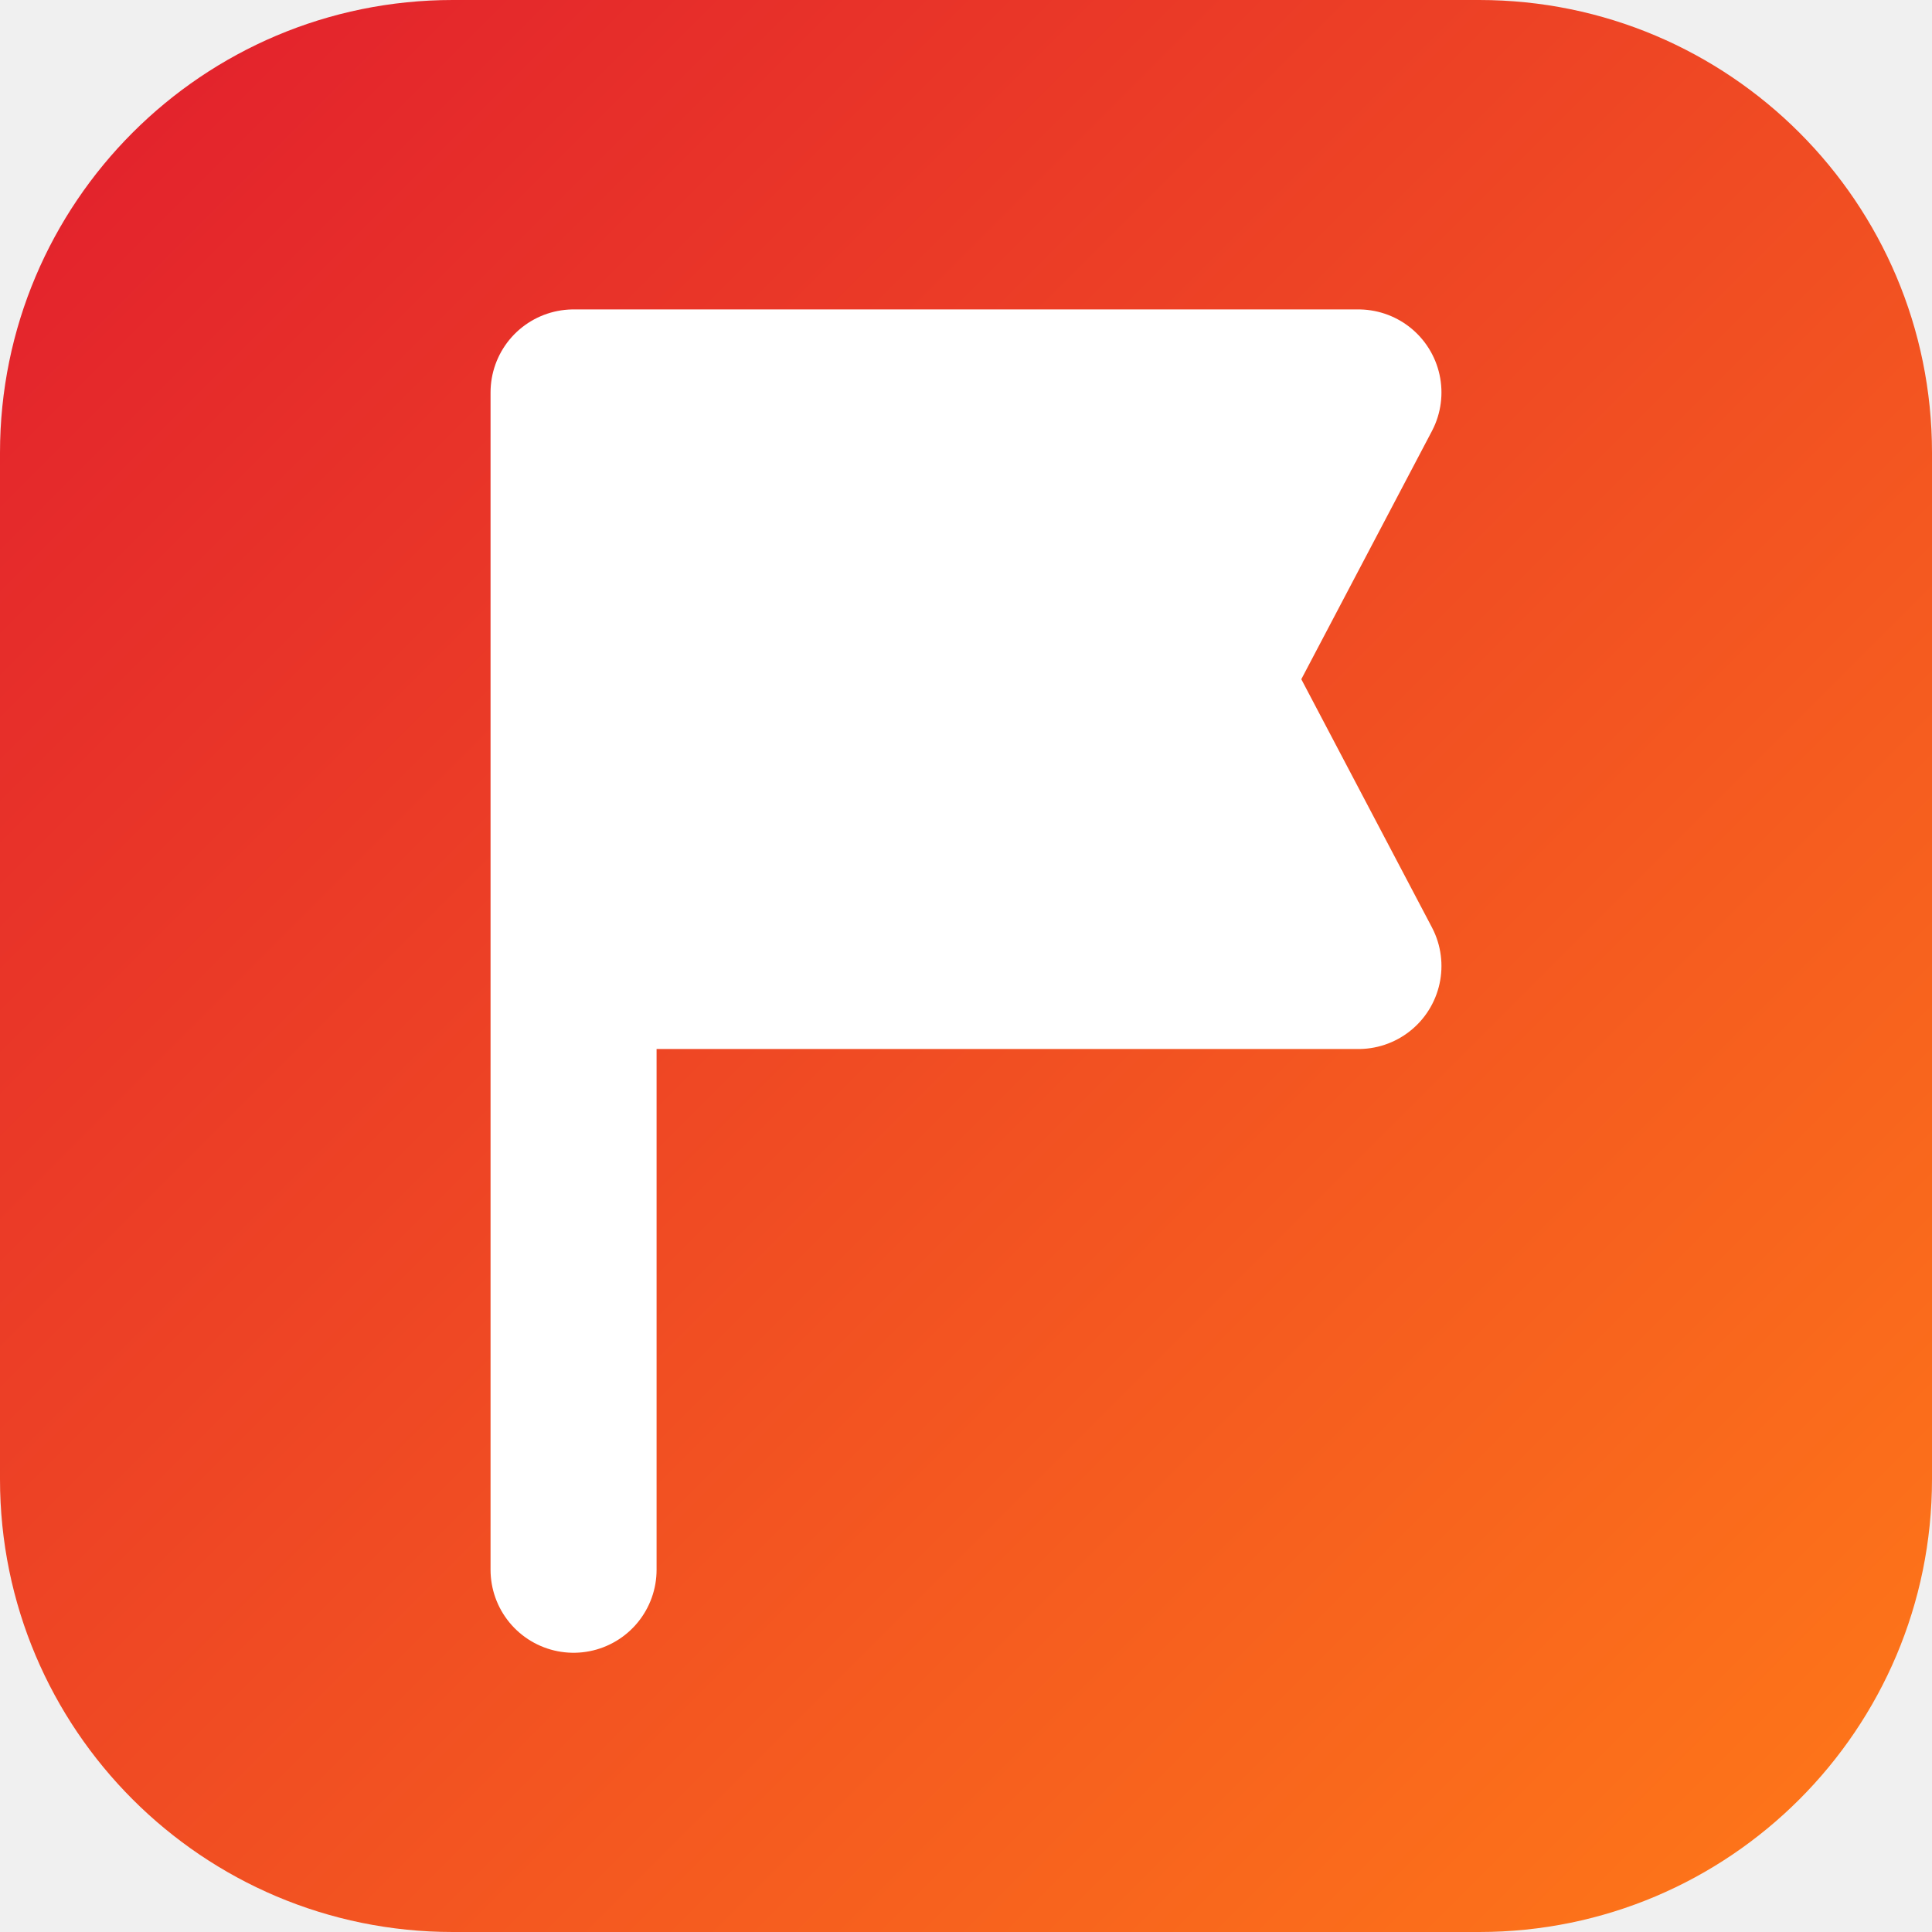
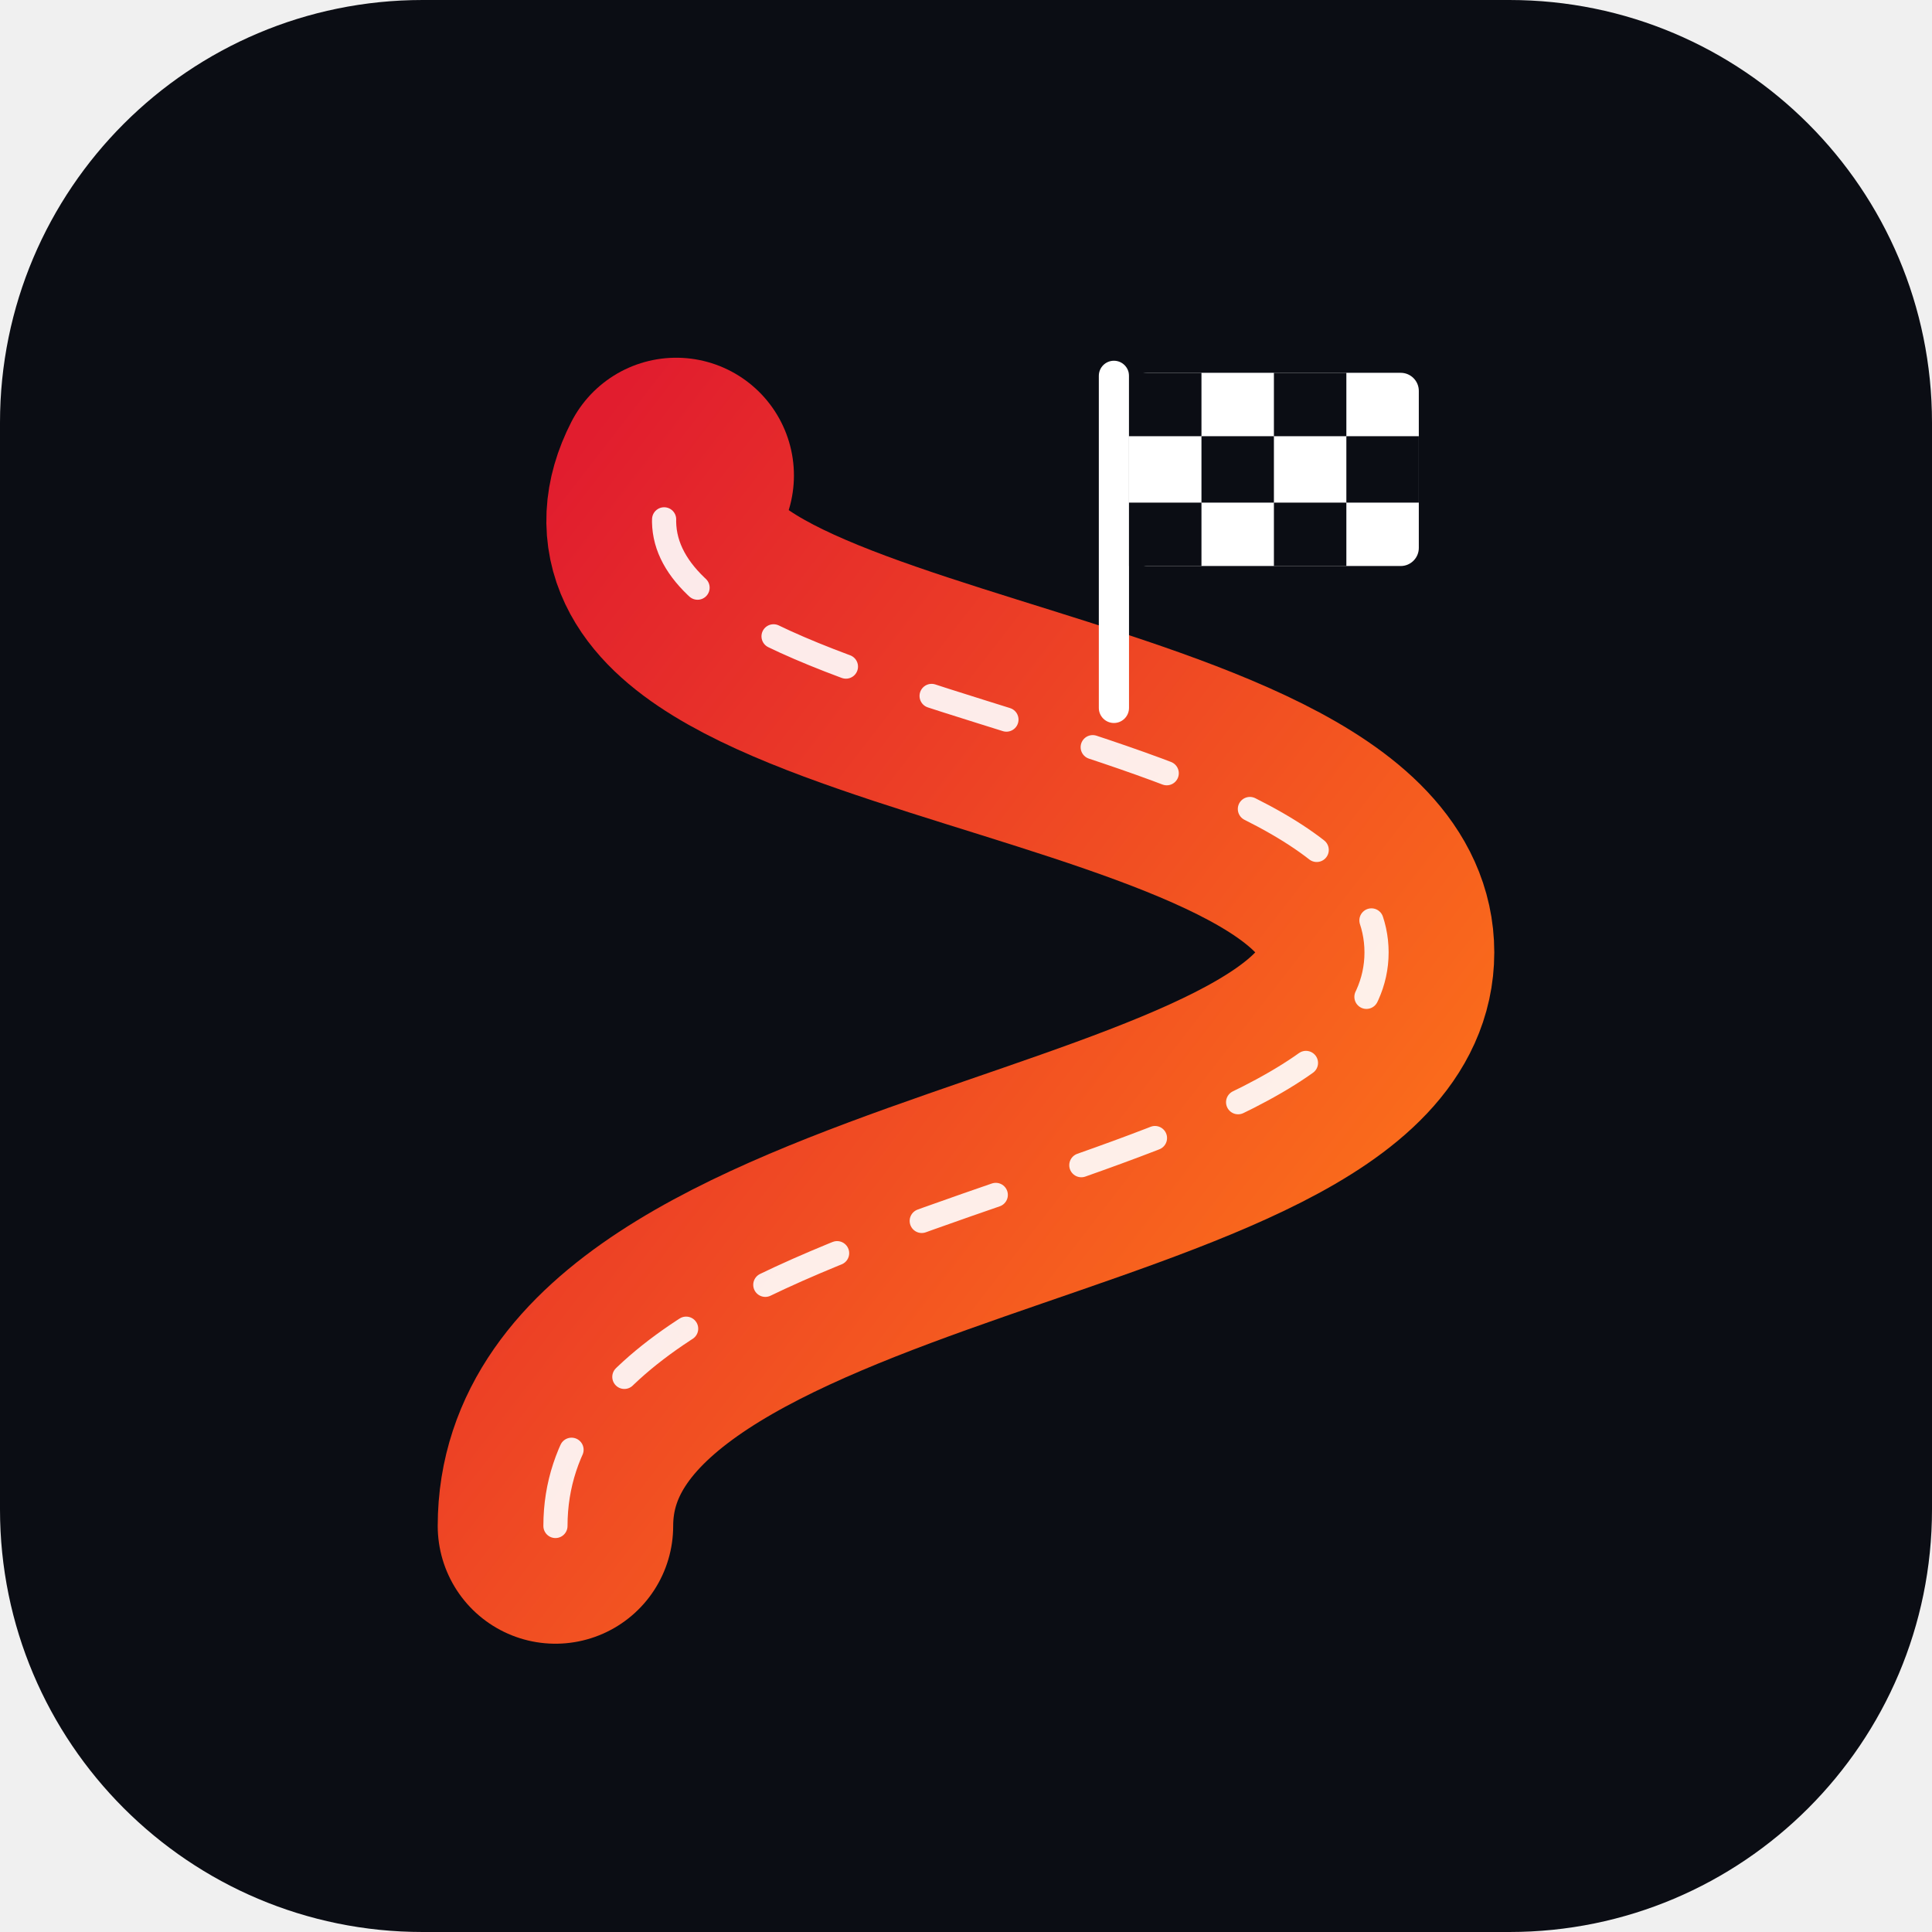
- <svg xmlns="http://www.w3.org/2000/svg" viewBox="0 0 64 64">
+ <svg xmlns="http://www.w3.org/2000/svg" viewBox="0 0 512 512">
  <defs>
-     <linearGradient id="g" x1="0" y1="0" x2="1" y2="1">
+     <linearGradient id="zk-road" x1="0" y1="0" x2="1" y2="1">
      <stop offset="0" stop-color="#e11d2e" />
      <stop offset="1" stop-color="#ff7a18" />
    </linearGradient>
  </defs>
-   <rect width="64" height="64" rx="15" fill="url(#g)" />
-   <path d="M19 52V13M19 13h26l-5 9.5 5 9.5H19" fill="#fff" stroke="#fff" stroke-width="5.5" stroke-linecap="round" stroke-linejoin="round" />
+   <rect width="512" height="512" rx="112" fill="#0b0d14" />
+   <g transform="translate(256 262) scale(0.8) translate(-256 -262)">
+     <path d="M120 440 C120 330 392 330 392 250 S120 170 160 92" fill="none" stroke="url(#zk-road)" stroke-width="78" stroke-linecap="round" />
+     <path d="M120 440 C120 330 392 330 392 250 S120 170 160 92" fill="none" stroke="#fff" stroke-width="8" stroke-linecap="round" stroke-dasharray="26 30" opacity=".9" />
+     <g transform="translate(300 54)">
+       <rect width="10" height="120" rx="5" fill="#fff" />
+       <rect x="10" y="4" width="96" height="64" rx="6" fill="#fff" />
+       <g fill="#0b0d14">
+         <rect x="10" y="4" width="24" height="21" />
+         <rect x="58" y="4" width="24" height="21" />
+         <rect x="34" y="25" width="24" height="22" />
+         <rect x="82" y="25" width="24" height="22" />
+         <rect x="10" y="47" width="24" height="21" />
+         <rect x="58" y="47" width="24" height="21" />
+       </g>
+     </g>
+   </g>
</svg>
